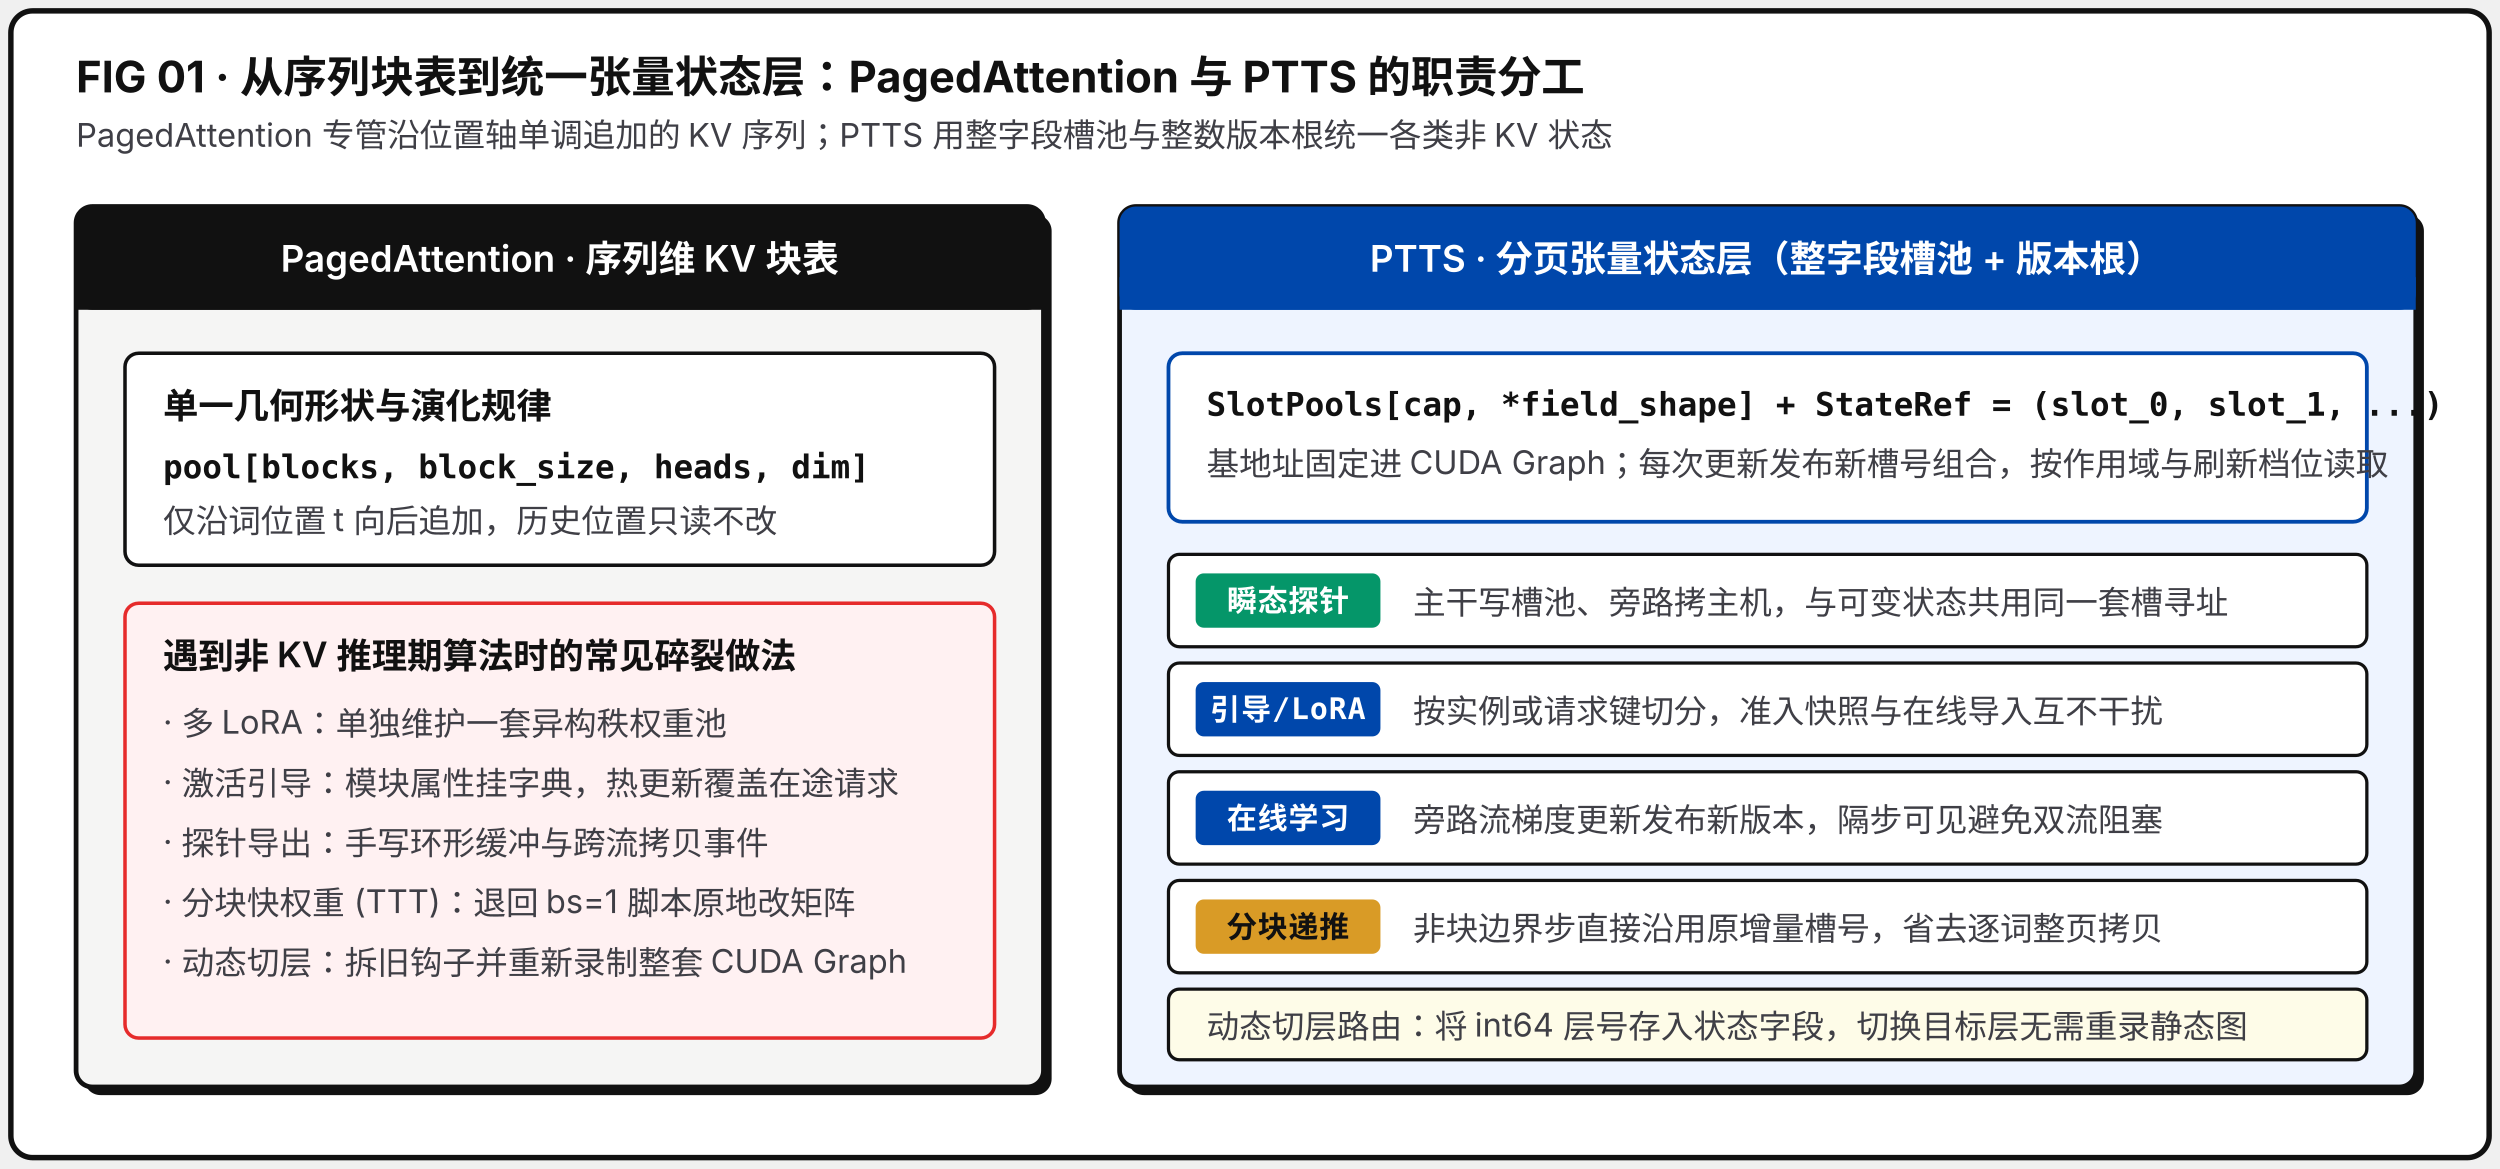
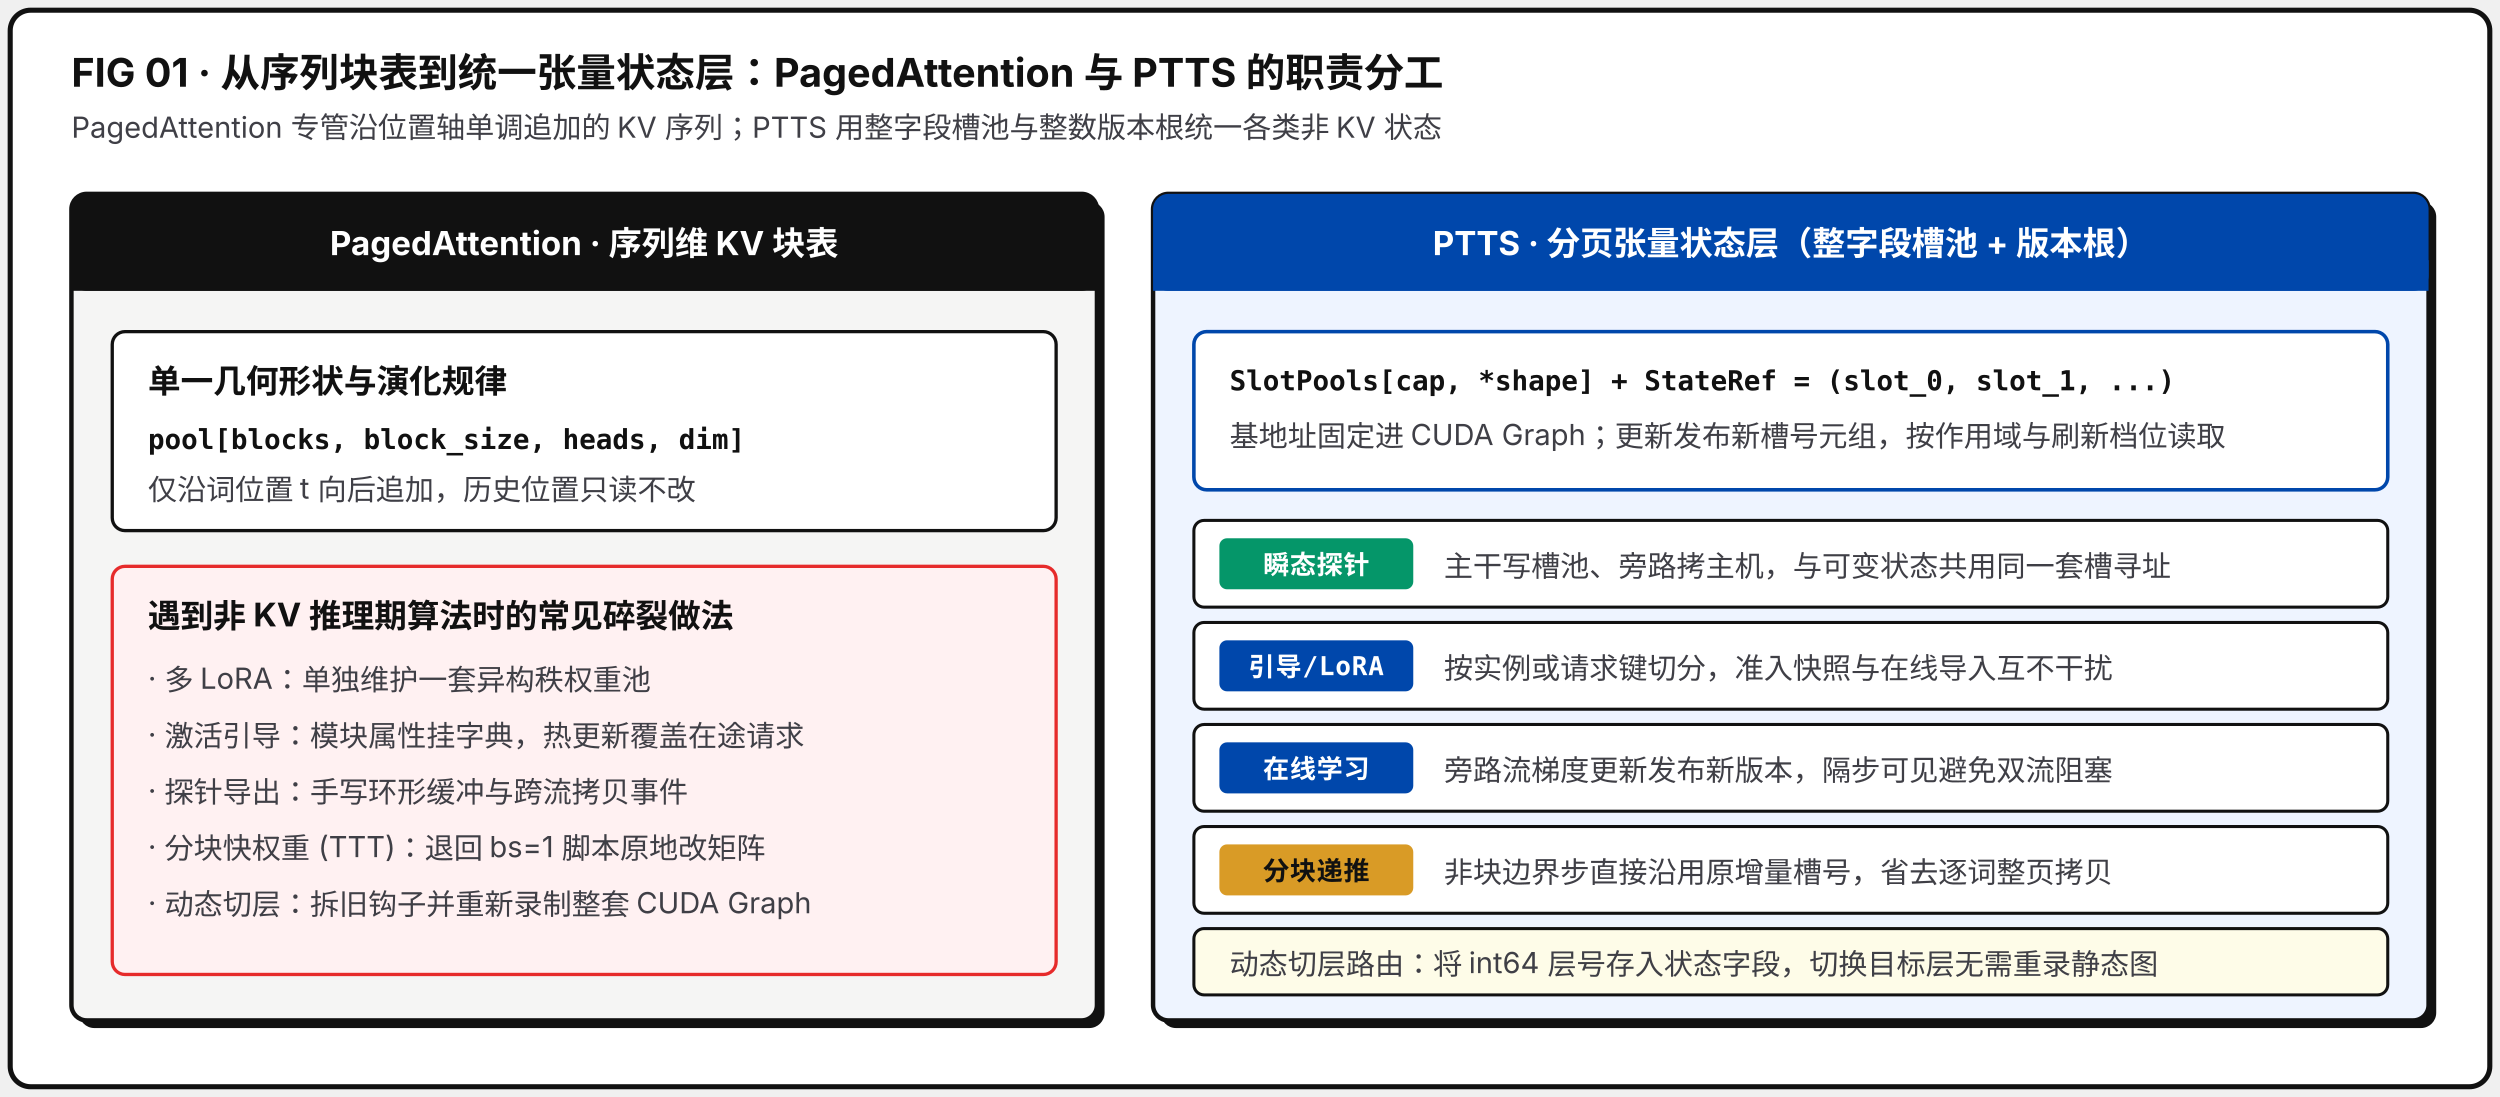
- <svg xmlns="http://www.w3.org/2000/svg" viewBox="0 0 920 430" width="100%" role="img" aria-label="PagedAttention 序列追加块表与 PTTS 统一张量状态层对比示意图">
+ <svg xmlns="http://www.w3.org/2000/svg" viewBox="0 0 980 430" width="100%" role="img" aria-label="PagedAttention 序列追加块表与 PTTS 统一张量状态层对比示意图">
  <style>
-     .title { font: 700 16px "DM Sans", -apple-system, "PingFang SC", "Microsoft YaHei", sans-serif; fill: #111111; }
-     .hdr { font: 600 13.5px "DM Sans", -apple-system, "PingFang SC", "Microsoft YaHei", sans-serif; fill: #ffffff; }
-     .label { font: 600 13px "DM Sans", -apple-system, "PingFang SC", "Microsoft YaHei", sans-serif; fill: #111111; }
-     .sub { font: 400 12px "DM Sans", -apple-system, "PingFang SC", "Microsoft YaHei", sans-serif; fill: #3f3f46; }
-     .mono { font: 600 12px "JetBrains Mono", "SF Mono", Menlo, Consolas, monospace; fill: #111111; }
-     .badge { font: 700 11px "JetBrains Mono", "PingFang SC", monospace; letter-spacing: 0.03em; }
+     .title { font: 700 15.5px "DM Sans", -apple-system, "PingFang SC", "Microsoft YaHei", sans-serif; fill: #111111; }
+     .hdr { font: 700 13px "DM Sans", -apple-system, "PingFang SC", "Microsoft YaHei", sans-serif; fill: #ffffff; }
+     .label { font: 700 12.8px "DM Sans", -apple-system, "PingFang SC", "Microsoft YaHei", sans-serif; fill: #111111; }
+     .sub { font: 400 11.4px "DM Sans", -apple-system, "PingFang SC", "Microsoft YaHei", sans-serif; fill: #3f3f46; }
+     .muted { font: 500 10.8px "DM Sans", -apple-system, "PingFang SC", "Microsoft YaHei", sans-serif; fill: #52525b; }
+     .mono { font: 600 10.8px "JetBrains Mono", "SF Mono", Menlo, Consolas, monospace; fill: #111111; }
+     .badge { font: 700 10.2px "JetBrains Mono", "PingFang SC", monospace; letter-spacing: 0.03em; }
  </style>
-   <rect x="4" y="4" width="912" height="422" rx="8" fill="#ffffff" stroke="#111111" stroke-width="2" />
+   <defs>
+     <marker id="arr-ink" viewBox="0 0 10 10" refX="8" refY="5" markerWidth="6.5" markerHeight="6.5" orient="auto">
+       <path d="M 0 1.5 L 9 5 L 0 8.5 z" fill="#111111" />
+     </marker>
+     <marker id="arr-blue" viewBox="0 0 10 10" refX="8" refY="5" markerWidth="6.5" markerHeight="6.5" orient="auto">
+       <path d="M 0 1.5 L 9 5 L 0 8.5 z" fill="#0047ab" />
+     </marker>
+     <marker id="arr-red" viewBox="0 0 10 10" refX="8" refY="5" markerWidth="6.5" markerHeight="6.5" orient="auto">
+       <path d="M 0 1.5 L 9 5 L 0 8.5 z" fill="#e62b2b" />
+     </marker>
+     <marker id="arr-emerald" viewBox="0 0 10 10" refX="8" refY="5" markerWidth="6.5" markerHeight="6.5" orient="auto">
+       <path d="M 0 1.5 L 9 5 L 0 8.5 z" fill="#059669" />
+     </marker>
+   </defs>
+   <rect x="4" y="4" width="972" height="422" rx="8" fill="#ffffff" stroke="#111111" stroke-width="2" />
  <text x="28" y="34" class="title">FIG 01 · 从序列块表到统一张量状态层：PagedAttention 与 PTTS 的职责分工</text>
  <text x="28" y="54" class="sub">PagedAttention 专管沿位置轴单调追加的 KV 序列；PTTS 用整字段槽池与整数版本根统一各类非 KV 状态</text>
-   <rect x="31" y="79" width="356" height="324" rx="6" fill="#111111" />
-   <rect x="28" y="76" width="356" height="324" rx="6" fill="#f5f5f4" stroke="#111111" stroke-width="1.75" />
-   <rect x="28" y="76" width="356" height="38" rx="6" fill="#111111" />
-   <rect x="28" y="102" width="356" height="12" fill="#111111" />
-   <text x="206" y="100" text-anchor="middle" class="hdr">PagedAttention · 序列维 KV 块表</text>
-   <rect x="46" y="130" width="320" height="78" rx="5" fill="#ffffff" stroke="#111111" stroke-width="1.3" />
-   <text x="60" y="154" class="label">单一几何形状与演化规律</text>
-   <text x="60" y="176" class="mono">pool[blocks, block_size, heads, dim]</text>
-   <text x="60" y="196" class="sub">仅沿词位置 t 向后追加，历史位置只读不改</text>
-   <rect x="46" y="222" width="320" height="160" rx="5" fill="#fff1f2" stroke="#e62b2b" stroke-width="1.3" />
-   <text x="60" y="246" class="label" fill="#991b1b">遇到非 KV 推理期算法时的常见碎裂做法</text>
-   <text x="60" y="270" class="sub">· 多 LoRA：单独维护一套异构秩权重池</text>
-   <text x="60" y="292" class="sub">· 激活引导：模块属性挂字典，热更新覆盖在途请求</text>
-   <text x="60" y="314" class="sub">· 探针导出：手写环形缓冲与跨流拷贝事件</text>
-   <text x="60" y="336" class="sub">· 分块快权重 (TTT)：退回 bs=1 脚本原地改矩阵</text>
-   <text x="60" y="358" class="sub">· 动态切层：拆旧钩子并重新录制整套 CUDA Graph</text>
-   <rect x="415" y="79" width="477" height="324" rx="6" fill="#111111" />
-   <rect x="412" y="76" width="477" height="324" rx="6" fill="#eef4ff" stroke="#111111" stroke-width="1.75" />
-   <rect x="412" y="76" width="477" height="38" rx="6" fill="#0047ab" />
-   <rect x="412" y="102" width="477" height="12" fill="#0047ab" />
-   <text x="650" y="100" text-anchor="middle" class="hdr">PTTS · 分页张量状态层（整字段槽池 + 版本根）</text>
-   <rect x="430" y="130" width="441" height="62" rx="5" fill="#ffffff" stroke="#0047ab" stroke-width="1.4" />
-   <text x="444" y="153" class="mono">SlotPools[cap, *field_shape]  +  StateRef = (slot_0, slot_1, ...)</text>
-   <text x="444" y="175" class="sub">基地址固定进 CUDA Graph；每次更新发布新槽号组合，按作用域与刷新档位读取</text>
-   <rect x="430" y="204" width="441" height="34" rx="4" fill="#ffffff" stroke="#111111" stroke-width="1.2" />
-   <rect x="440" y="211" width="68" height="20" rx="3" fill="#059669" />
-   <text x="474" y="225" text-anchor="middle" class="badge" fill="#ffffff">瞬态探针</text>
-   <text x="520" y="226" class="sub">主干写槽池、旁路拷主机，与可变状态共用同一套槽寻址</text>
-   <rect x="430" y="244" width="441" height="34" rx="4" fill="#ffffff" stroke="#111111" stroke-width="1.2" />
-   <rect x="440" y="251" width="68" height="20" rx="3" fill="#0047ab" />
-   <text x="474" y="265" text-anchor="middle" class="badge" fill="#ffffff">引导/LoRA</text>
-   <text x="520" y="266" class="sub">按实例或请求键切分，准入快照与在线导入互不干扰</text>
-   <rect x="430" y="284" width="441" height="34" rx="4" fill="#ffffff" stroke="#111111" stroke-width="1.2" />
-   <rect x="440" y="291" width="68" height="20" rx="3" fill="#0047ab" />
-   <text x="474" y="305" text-anchor="middle" class="badge" fill="#ffffff">在线学习</text>
-   <text x="520" y="306" class="sub">旁路流梯度更新发布新版本，隔步可见避免双流阻塞</text>
-   <rect x="430" y="324" width="441" height="34" rx="4" fill="#ffffff" stroke="#111111" stroke-width="1.2" />
-   <rect x="440" y="331" width="68" height="20" rx="3" fill="#d99b26" />
-   <text x="474" y="345" text-anchor="middle" class="badge" fill="#111111">分块递推</text>
-   <text x="520" y="346" class="sub">非块边界步直接沿用原增量槽号，省去逐词整页拷贝</text>
-   <rect x="430" y="364" width="441" height="26" rx="4" fill="#fefce8" stroke="#111111" stroke-width="1.2" />
-   <text x="444" y="382" class="sub">动态切层路由：将 int64 层号存入状态字段，切换目标层无需重录静态图</text>
+   <rect x="31" y="79" width="402" height="324" rx="6" fill="#111111" />
+   <rect x="28" y="76" width="402" height="324" rx="6" fill="#f5f5f4" stroke="#111111" stroke-width="1.75" />
+   <rect x="28" y="76" width="402" height="38" rx="6" fill="#111111" />
+   <rect x="28" y="102" width="402" height="12" fill="#111111" />
+   <text x="229" y="100" text-anchor="middle" class="hdr">PagedAttention · 序列维 KV 块表</text>
+   <rect x="44" y="130" width="370" height="78" rx="5" fill="#ffffff" stroke="#111111" stroke-width="1.3" />
+   <text x="58" y="154" class="label">单一几何形状与演化规律</text>
+   <text x="58" y="176" class="mono">pool[blocks, block_size, heads, dim]</text>
+   <text x="58" y="196" class="sub">仅沿词位置 t 向后追加，历史位置只读不改</text>
+   <rect x="44" y="222" width="370" height="160" rx="5" fill="#fff1f2" stroke="#e62b2b" stroke-width="1.3" />
+   <text x="58" y="246" class="label" fill="#991b1b">遇到非 KV 推理期算法时的常见碎裂做法</text>
+   <text x="58" y="270" class="sub">· 多 LoRA：单独维护一套异构秩权重池</text>
+   <text x="58" y="292" class="sub">· 激活引导：模块属性挂字典，热更新覆盖在途请求</text>
+   <text x="58" y="314" class="sub">· 探针导出：手写环形缓冲与跨流拷贝事件</text>
+   <text x="58" y="336" class="sub">· 分块快权重 (TTT)：退回 bs=1 脚本原地改矩阵</text>
+   <text x="58" y="358" class="sub">· 动态切层：拆旧钩子并重新录制整套 CUDA Graph</text>
+   <rect x="455" y="79" width="500" height="324" rx="6" fill="#111111" />
+   <rect x="452" y="76" width="500" height="324" rx="6" fill="#eef4ff" stroke="#111111" stroke-width="1.75" />
+   <rect x="452" y="76" width="500" height="38" rx="6" fill="#0047ab" />
+   <rect x="452" y="102" width="500" height="12" fill="#0047ab" />
+   <text x="702" y="100" text-anchor="middle" class="hdr">PTTS · 分页张量状态层（整字段槽池 + 版本根）</text>
+   <rect x="468" y="130" width="468" height="62" rx="5" fill="#ffffff" stroke="#0047ab" stroke-width="1.4" />
+   <text x="482" y="153" class="mono">SlotPools[cap, *shape] + StateRef = (slot_0, slot_1, ...)</text>
+   <text x="482" y="175" class="sub">基地址固定进 CUDA Graph；更新发布新槽号元组，按作用域与刷新档位读取</text>
+   <rect x="468" y="204" width="468" height="34" rx="4" fill="#ffffff" stroke="#111111" stroke-width="1.2" />
+   <rect x="478" y="211" width="76" height="20" rx="3" fill="#059669" />
+   <text x="516" y="225" text-anchor="middle" class="badge" fill="#ffffff">瞬态探针</text>
+   <text x="566" y="226" class="sub">主干写槽池、旁路拷主机，与可变状态共用同一套槽寻址</text>
+   <rect x="468" y="244" width="468" height="34" rx="4" fill="#ffffff" stroke="#111111" stroke-width="1.2" />
+   <rect x="478" y="251" width="76" height="20" rx="3" fill="#0047ab" />
+   <text x="516" y="265" text-anchor="middle" class="badge" fill="#ffffff">引导/LoRA</text>
+   <text x="566" y="266" class="sub">按实例或请求键切分，准入快照与在线导入互不干扰</text>
+   <rect x="468" y="284" width="468" height="34" rx="4" fill="#ffffff" stroke="#111111" stroke-width="1.2" />
+   <rect x="478" y="291" width="76" height="20" rx="3" fill="#0047ab" />
+   <text x="516" y="305" text-anchor="middle" class="badge" fill="#ffffff">在线学习</text>
+   <text x="566" y="306" class="sub">旁路流梯度更新发布新版本，隔步可见避免双流阻塞</text>
+   <rect x="468" y="324" width="468" height="34" rx="4" fill="#ffffff" stroke="#111111" stroke-width="1.2" />
+   <rect x="478" y="331" width="76" height="20" rx="3" fill="#d99b26" />
+   <text x="516" y="345" text-anchor="middle" class="badge" fill="#111111">分块递推</text>
+   <text x="566" y="346" class="sub">非块边界步直接沿用原增量槽号，省去逐词整页拷贝</text>
+   <rect x="468" y="364" width="468" height="26" rx="4" fill="#fefce8" stroke="#111111" stroke-width="1.2" />
+   <text x="482" y="382" class="sub">动态切层路由：将 int64 层号存入状态字段，切换目标层无需重录静态图</text>
</svg>
